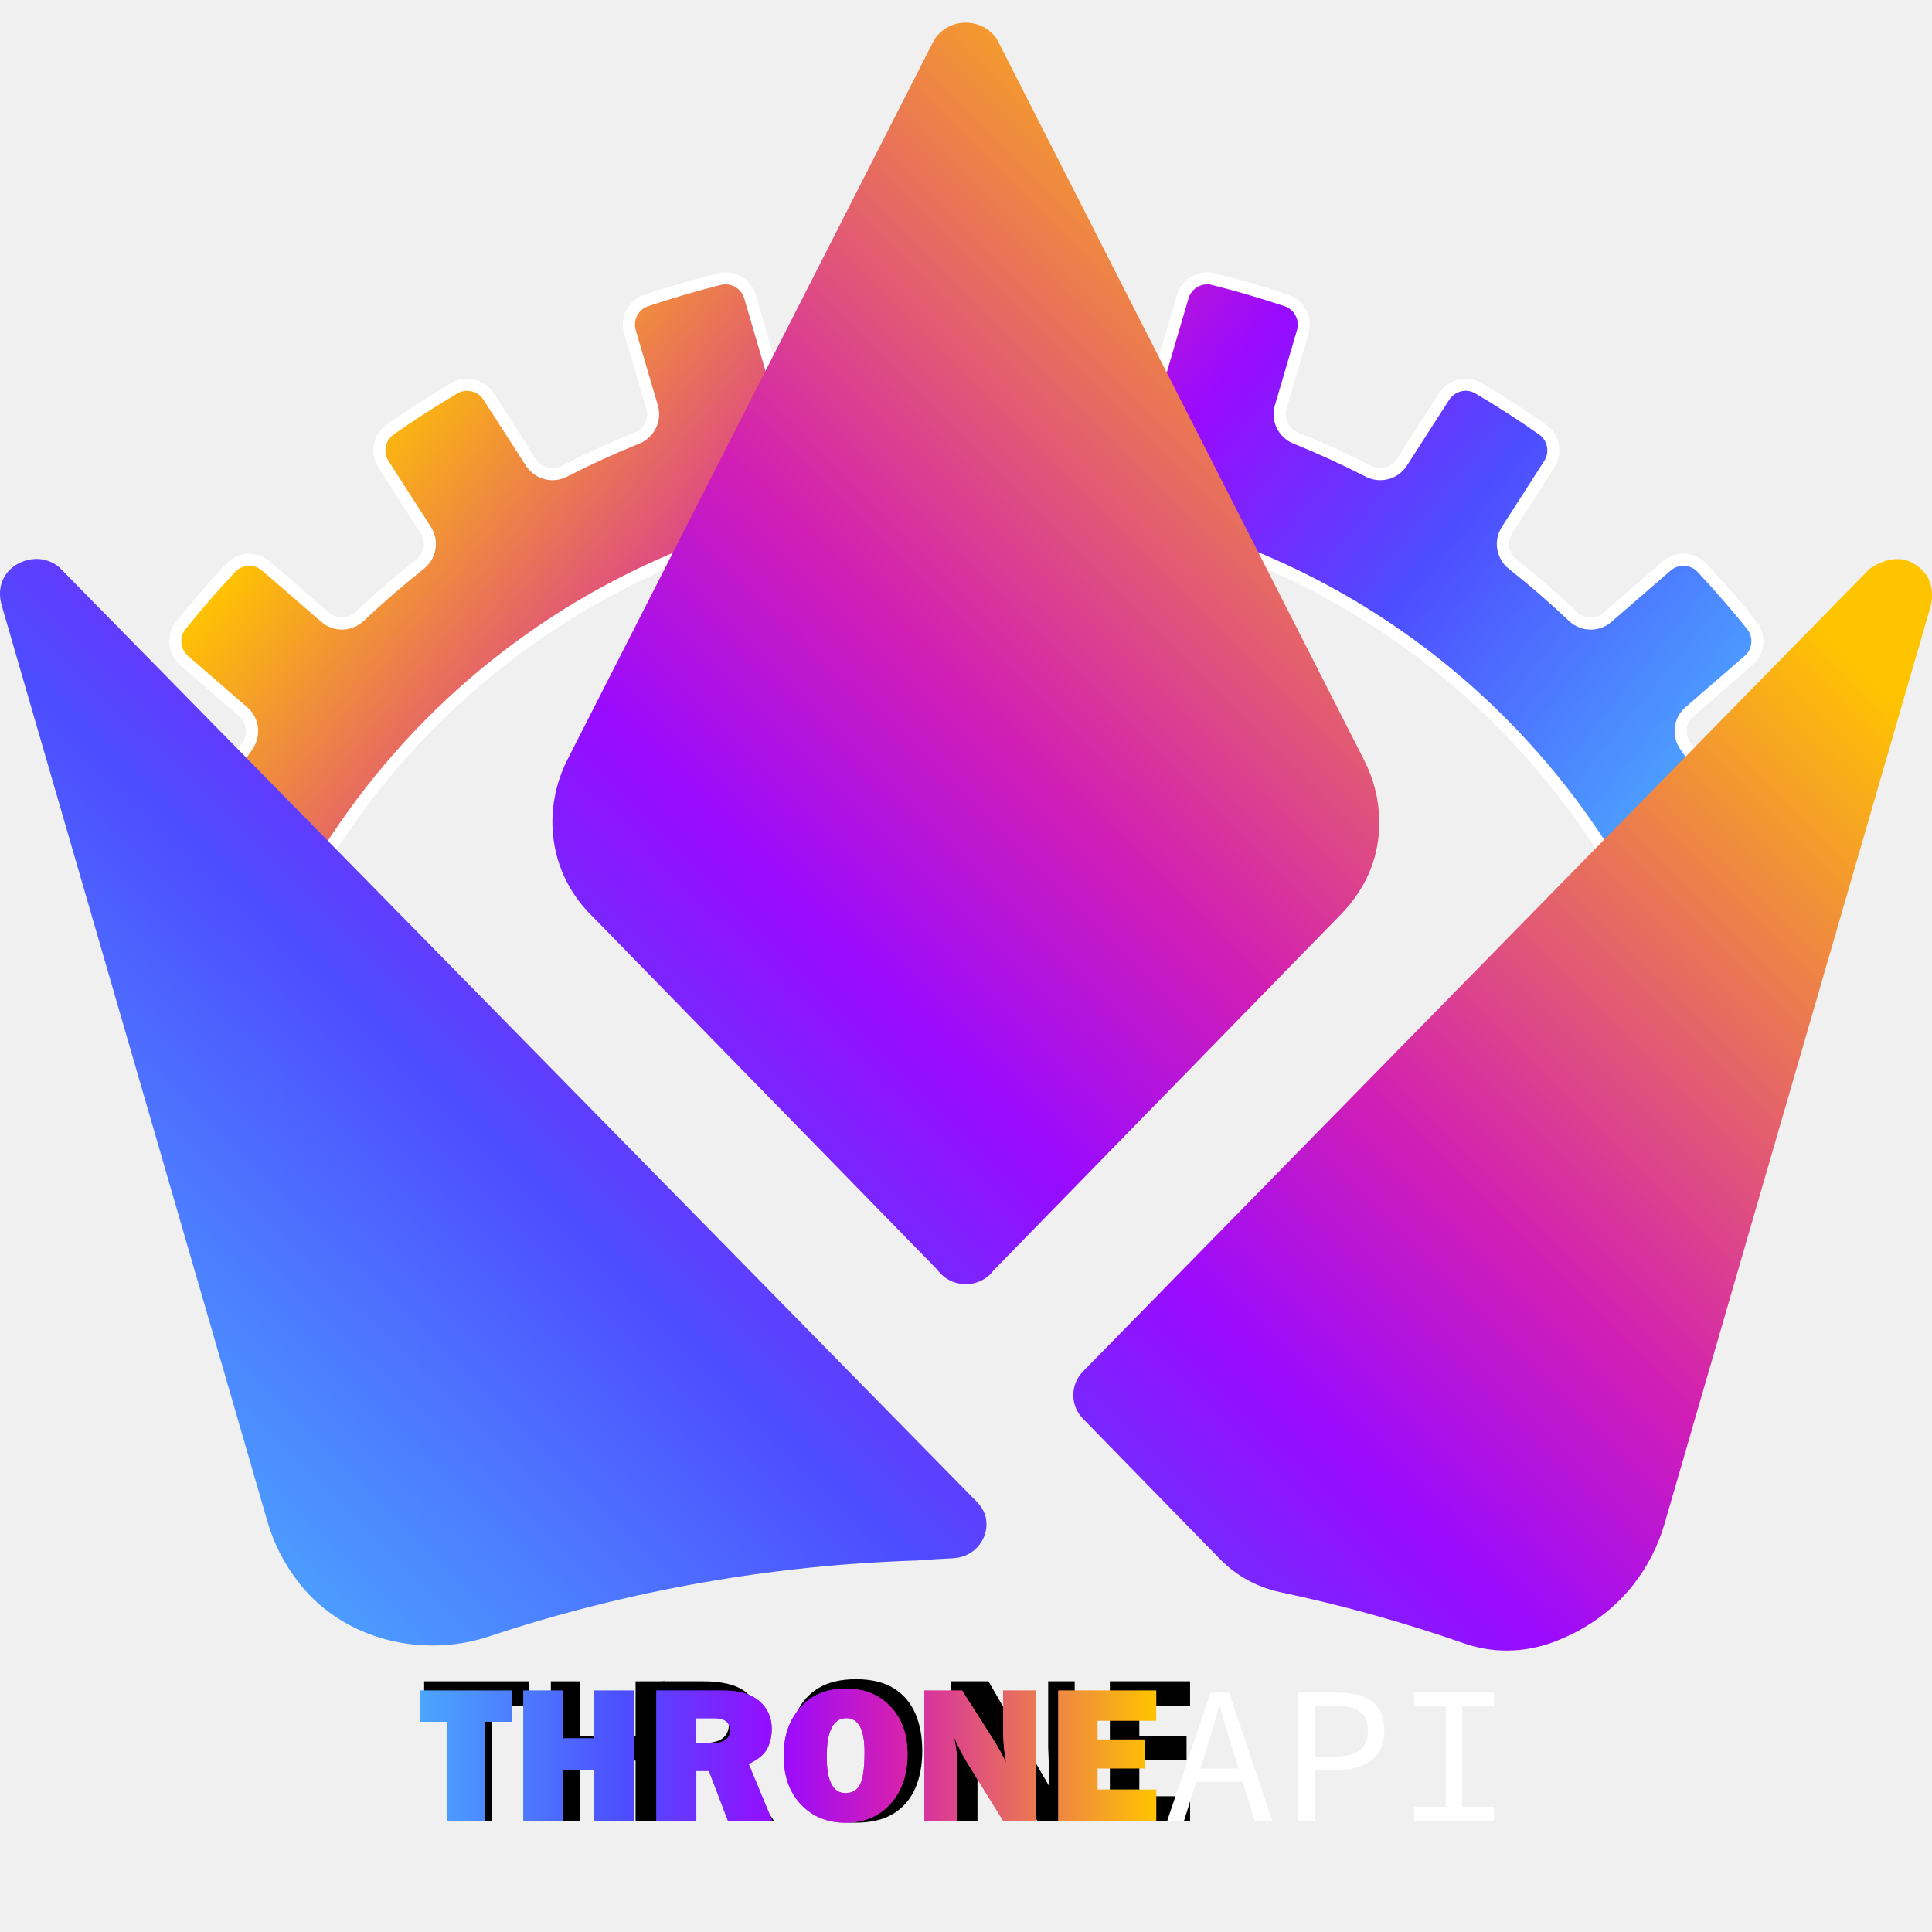
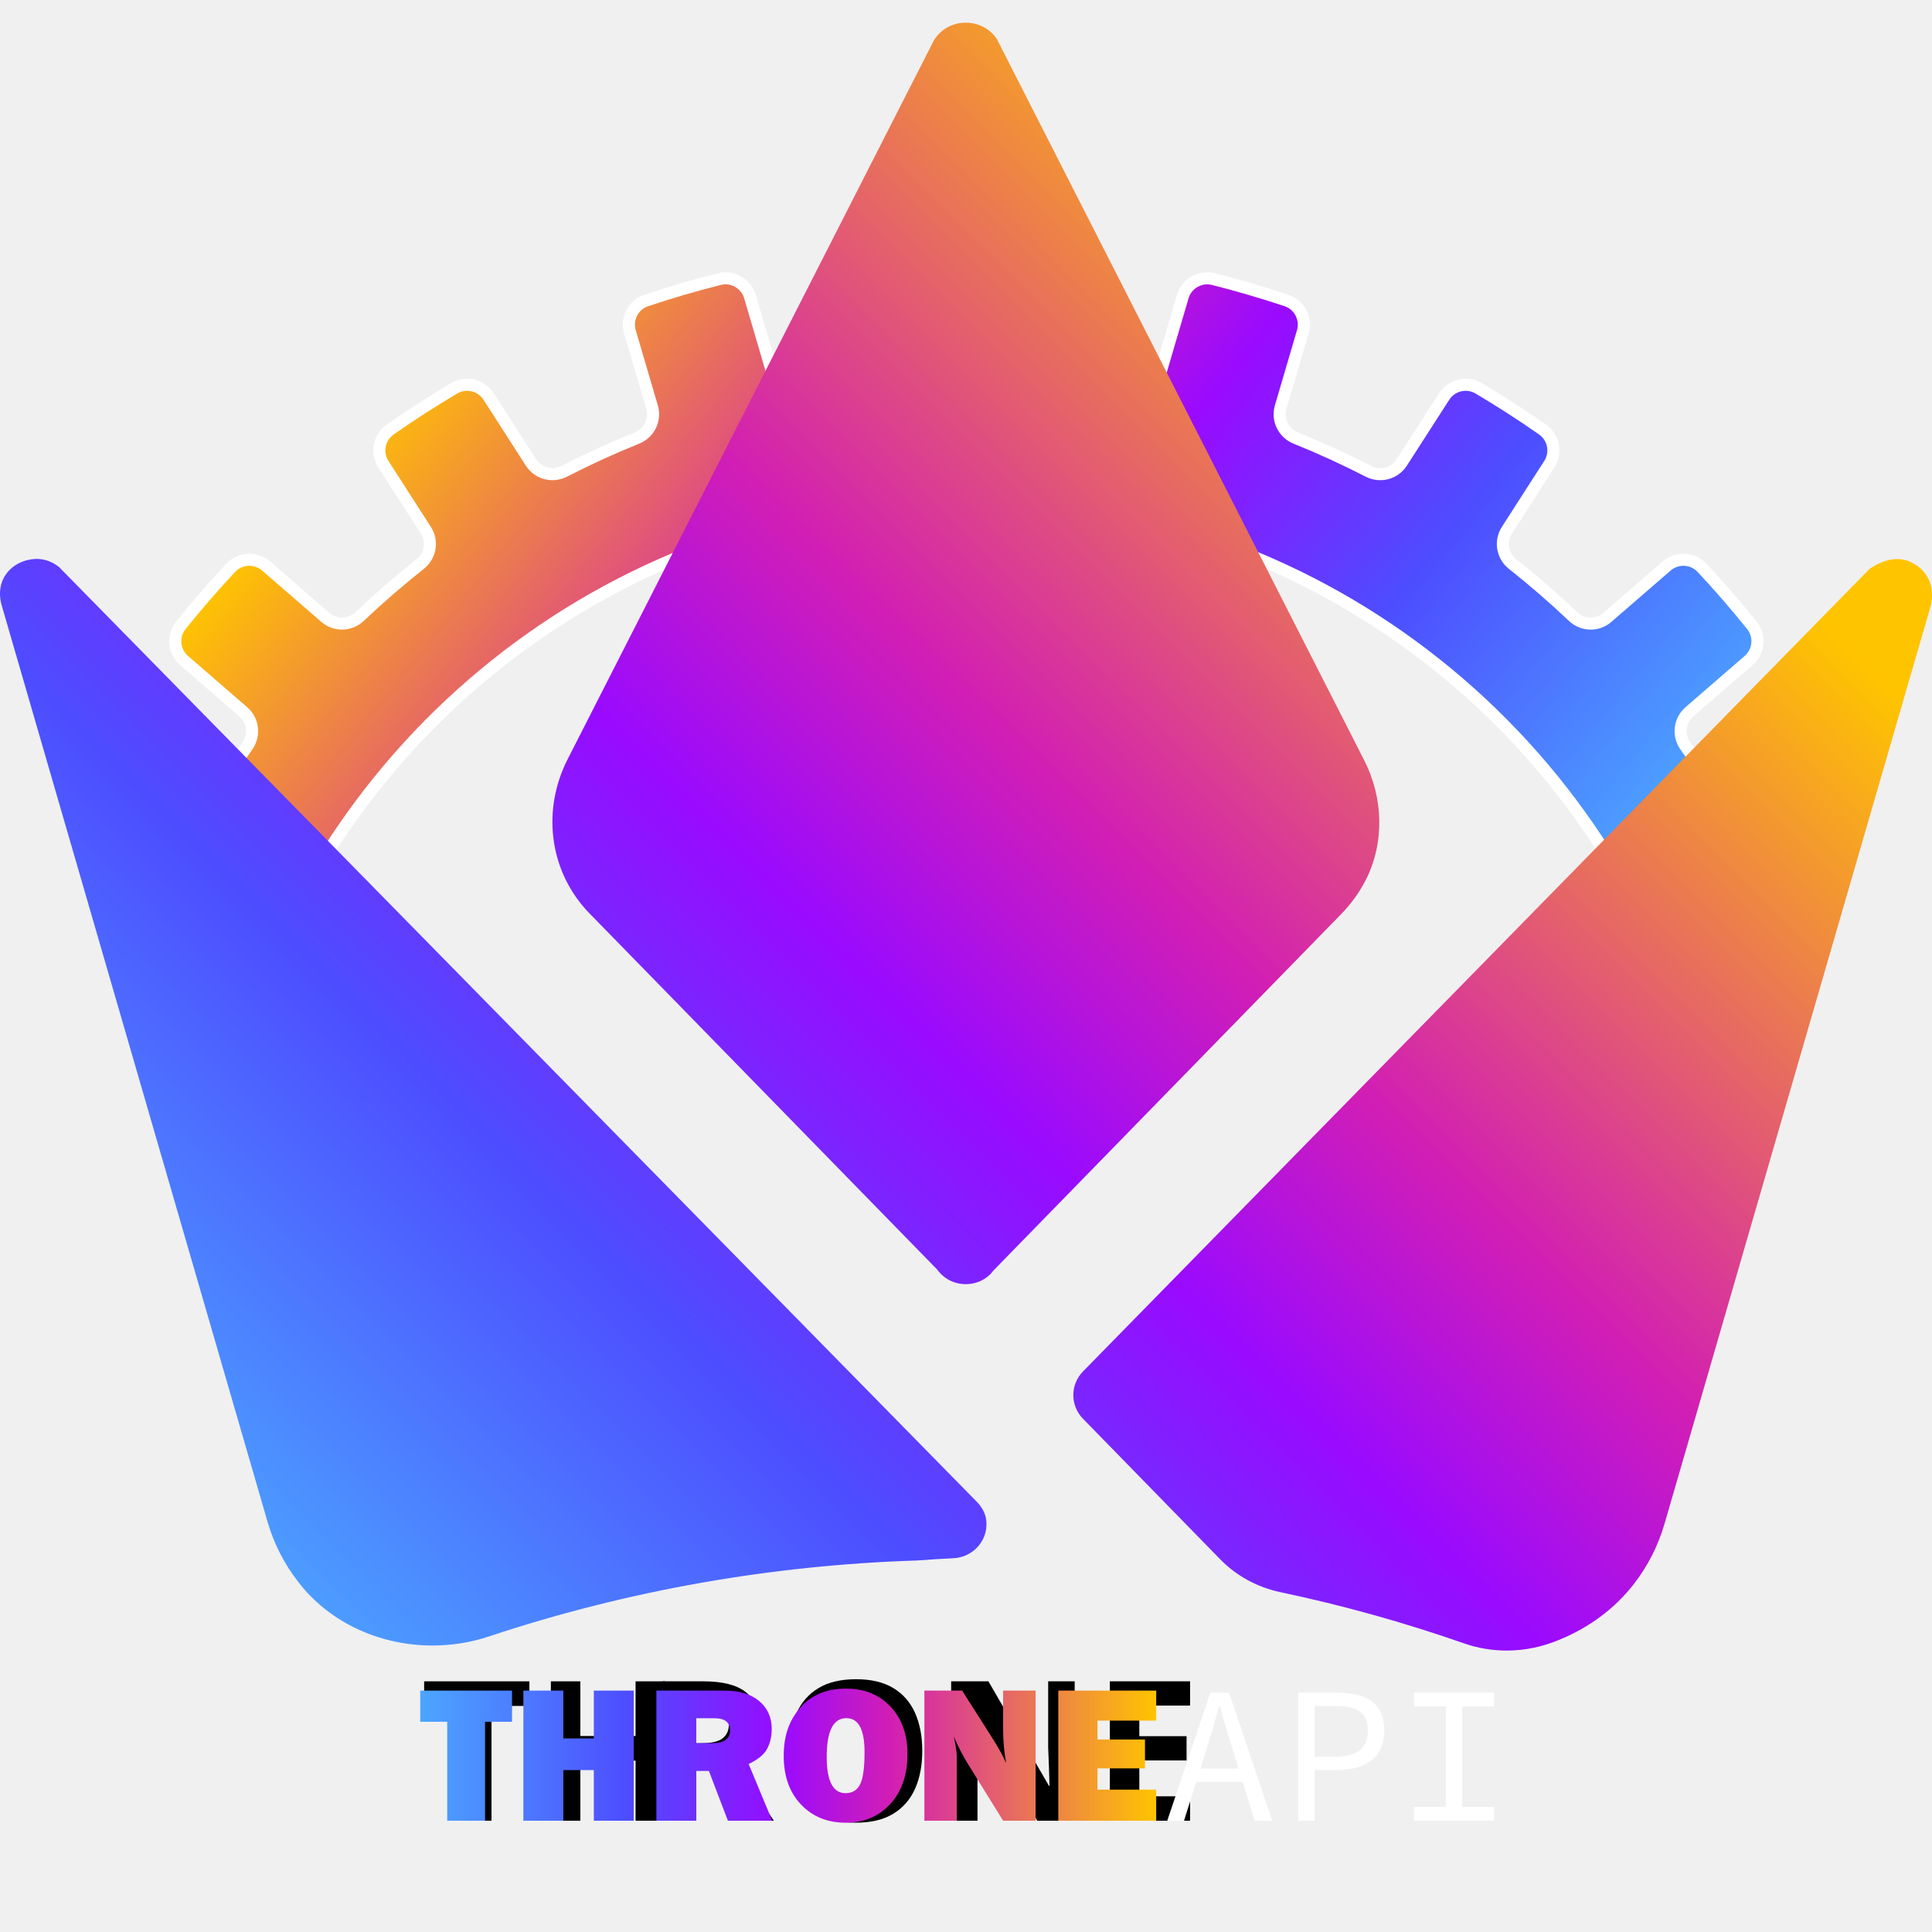
<svg xmlns="http://www.w3.org/2000/svg" xmlns:xlink="http://www.w3.org/1999/xlink" id="Layer_1" data-name="Layer 1" viewBox="0 0 800 800">
  <defs>
    <style>
      .cls-1 {
        fill: url(#New_Gradient_Swatch-2);
      }

-       .cls-1, .cls-2, .cls-3, .cls-4, .cls-5, .cls-6, .cls-7, .cls-8, .cls-9, .cls-10, .cls-11, .cls-12, .cls-13, .cls-14 {
+       .cls-1, .cls-2, .cls-3, .cls-4, .cls-5, .cls-6, .cls-7, .cls-8 {
        stroke-width: 0px;
      }

-       .cls-15 {
+       .cls-9 {
        font-family: FranklinGothic-Heavy, 'Franklin Gothic Heavy';
        font-size: 80.83px;
        font-weight: 800;
      }

      .cls-2 {
-         fill: url(#New_Gradient_Swatch-13);
+         fill: url(#New_Gradient_Swatch-4);
      }

      .cls-3 {
-         fill: url(#New_Gradient_Swatch-14);
+         fill: #fff;
      }

      .cls-4 {
-         fill: url(#New_Gradient_Swatch-4);
+         fill: url(#New_Gradient_Swatch-8);
      }

      .cls-5 {
-         fill: #fff;
-       }
- 
-       .cls-6 {
-         fill: url(#New_Gradient_Swatch-8);
-       }
- 
-       .cls-7 {
        fill: url(#New_Gradient_Swatch-7);
      }

-       .cls-16 {
+       .cls-10 {
        letter-spacing: 0em;
      }

-       .cls-8 {
-         fill: url(#New_Gradient_Swatch-11);
-       }
- 
-       .cls-17 {
+       .cls-11 {
        fill: url(#New_Gradient_Swatch);
        stroke: #fff;
        stroke-miterlimit: 10;
        stroke-width: 5px;
      }

-       .cls-9 {
+       .cls-6 {
        fill: url(#New_Gradient_Swatch-6);
      }

-       .cls-18 {
+       .cls-12 {
        letter-spacing: 0em;
      }

-       .cls-10 {
-         fill: url(#New_Gradient_Swatch-10);
-       }
- 
-       .cls-11 {
+       .cls-7 {
        fill: url(#New_Gradient_Swatch-5);
      }

-       .cls-12 {
+       .cls-8 {
        fill: url(#New_Gradient_Swatch-3);
-       }
- 
-       .cls-13 {
-         fill: url(#New_Gradient_Swatch-12);
-       }
- 
-       .cls-14 {
-         fill: url(#New_Gradient_Swatch-9);
      }
    </style>
    <linearGradient id="New_Gradient_Swatch" data-name="New Gradient Swatch" x1="606.32" y1="450.63" x2="191.61" y2="114.8" gradientUnits="userSpaceOnUse">
      <stop offset="0" stop-color="#4ca6ff" />
      <stop offset=".28" stop-color="#4d4dff" />
      <stop offset=".49" stop-color="#990aff" />
      <stop offset=".64" stop-color="#d21eb4" />
      <stop offset="1" stop-color="#ffc400" />
    </linearGradient>
    <linearGradient id="New_Gradient_Swatch-2" data-name="New Gradient Swatch" x1="174.02" y1="726.98" x2="478.76" y2="726.98" xlink:href="#New_Gradient_Swatch" />
    <linearGradient id="New_Gradient_Swatch-3" data-name="New Gradient Swatch" x1="174.02" y1="726.98" x2="478.76" y2="726.98" xlink:href="#New_Gradient_Swatch" />
    <linearGradient id="New_Gradient_Swatch-4" data-name="New Gradient Swatch" x1="174.02" y1="726.98" x2="478.76" y2="726.98" xlink:href="#New_Gradient_Swatch" />
    <linearGradient id="New_Gradient_Swatch-5" data-name="New Gradient Swatch" x1="174.02" y1="726.98" x2="478.76" y2="726.98" xlink:href="#New_Gradient_Swatch" />
    <linearGradient id="New_Gradient_Swatch-6" data-name="New Gradient Swatch" x1="174.02" y1="726.98" x2="478.76" y2="726.98" xlink:href="#New_Gradient_Swatch" />
    <linearGradient id="New_Gradient_Swatch-7" data-name="New Gradient Swatch" x1="174.02" y1="726.98" x2="478.76" y2="726.98" xlink:href="#New_Gradient_Swatch" />
-     <linearGradient id="New_Gradient_Swatch-8" data-name="New Gradient Swatch" x1="174.02" y1="726.98" x2="478.76" y2="726.98" xlink:href="#New_Gradient_Swatch" />
-     <linearGradient id="New_Gradient_Swatch-9" data-name="New Gradient Swatch" x1="174.02" y1="726.98" x2="478.76" y2="726.98" xlink:href="#New_Gradient_Swatch" />
-     <linearGradient id="New_Gradient_Swatch-10" data-name="New Gradient Swatch" x1="174.02" y1="726.98" x2="478.76" y2="726.98" xlink:href="#New_Gradient_Swatch" />
-     <linearGradient id="New_Gradient_Swatch-11" data-name="New Gradient Swatch" x1="174.02" y1="726.98" x2="478.76" y2="726.98" xlink:href="#New_Gradient_Swatch" />
-     <linearGradient id="New_Gradient_Swatch-12" data-name="New Gradient Swatch" x1="174.02" y1="726.98" x2="478.76" y2="726.98" xlink:href="#New_Gradient_Swatch" />
-     <linearGradient id="New_Gradient_Swatch-13" data-name="New Gradient Swatch" x1="174.02" y1="726.98" x2="478.76" y2="726.98" xlink:href="#New_Gradient_Swatch" />
-     <linearGradient id="New_Gradient_Swatch-14" data-name="New Gradient Swatch" x1="111.07" y1="124.94" x2="640.22" y2="657.65" gradientTransform="translate(0 802) scale(1 -1)" xlink:href="#New_Gradient_Swatch" />
+     <linearGradient id="New_Gradient_Swatch-8" data-name="New Gradient Swatch" x1="111.07" y1="124.94" x2="640.22" y2="657.65" gradientTransform="translate(0 802) scale(1 -1)" xlink:href="#New_Gradient_Swatch" />
  </defs>
-   <path class="cls-17" d="m724.06,273.51l-24.51,21.24c-4.13,3.58-4.83,9.71-1.66,14.17,3.63,5.12,7.14,10.33,10.51,15.65l-37.66,38.42c-33.17-57.11-83.91-102.74-144.82-129.52-38.49-16.92-81.04-26.31-125.77-26.31s-87.75,9.5-126.41,26.61c-60.78,26.88-111.38,72.56-144.44,129.67l-37.69-38.39c3.46-5.47,7.06-10.85,10.8-16.12,3.17-4.46,2.47-10.59-1.66-14.17l-24.51-21.24c-4.3-3.72-4.9-10.19-1.34-14.61,6.58-8.19,13.47-16.13,20.64-23.8,3.88-4.14,10.35-4.45,14.64-.73l24.51,21.24c4.13,3.59,10.29,3.4,14.25-.36,8-7.59,16.35-14.81,25-21.66,4.3-3.39,5.34-9.46,2.39-14.05l-17.56-27.31c-3.06-4.76-1.85-11.13,2.8-14.38,8.6-6.02,17.43-11.71,26.49-17.07,4.88-2.89,11.19-1.37,14.26,3.42l17.54,27.28c2.96,4.6,8.92,6.16,13.79,3.66,9.78-5.02,19.82-9.62,30.09-13.76,5.08-2.04,7.8-7.57,6.26-12.81l-9.15-31.15c-1.6-5.44,1.37-11.21,6.73-13,9.94-3.33,20.04-6.3,30.29-8.87,5.49-1.39,11.09,1.87,12.69,7.3l7.2,24.51,1.95,6.64c1.53,5.24,6.8,8.42,12.17,7.41,10.76-2.04,21.68-3.61,32.76-4.67,5.45-.53,9.62-5.07,9.62-10.54v-32.42c0-5.67,4.46-10.36,10.13-10.58,5.23-.19,10.49-.29,15.76-.29s10.53.1,15.76.29c5.67.22,10.13,4.91,10.13,10.58v32.42c0,5.47,4.17,10.01,9.62,10.54,11.07,1.06,22,2.63,32.76,4.67,5.37,1.01,10.63-2.17,12.17-7.41l1.77-6.04,7.38-25.11c1.6-5.43,7.19-8.68,12.69-7.3,10.25,2.58,20.35,5.55,30.29,8.87,5.37,1.79,8.33,7.56,6.73,13l-9.15,31.15c-1.54,5.24,1.18,10.77,6.26,12.81,10.27,4.14,20.31,8.74,30.09,13.76,4.87,2.5,10.83.94,13.79-3.66l17.54-27.28c3.08-4.79,9.38-6.31,14.26-3.42,9.06,5.36,17.89,11.05,26.49,17.07,4.65,3.24,5.87,9.61,2.8,14.38l-17.55,27.31c-2.95,4.6-1.91,10.67,2.38,14.05,8.66,6.85,17,14.08,25,21.67,3.96,3.76,10.11,3.94,14.25.35l24.51-21.24c4.28-3.72,10.76-3.41,14.64.73,7.17,7.67,14.06,15.61,20.64,23.8,3.56,4.42,2.95,10.88-1.34,14.61Z" />
+   <path class="cls-11" d="m724.06,273.51l-24.51,21.24c-4.13,3.58-4.83,9.71-1.66,14.17,3.63,5.12,7.14,10.33,10.51,15.65l-37.66,38.42c-33.17-57.11-83.91-102.74-144.82-129.52-38.49-16.92-81.04-26.31-125.77-26.31s-87.75,9.5-126.41,26.61c-60.78,26.88-111.38,72.56-144.44,129.67l-37.69-38.39c3.46-5.47,7.06-10.85,10.8-16.12,3.17-4.46,2.47-10.59-1.66-14.17l-24.51-21.24c-4.3-3.72-4.9-10.19-1.34-14.61,6.58-8.19,13.47-16.13,20.64-23.8,3.88-4.14,10.35-4.45,14.64-.73l24.51,21.24c4.13,3.59,10.29,3.4,14.25-.36,8-7.59,16.35-14.81,25-21.66,4.3-3.39,5.34-9.46,2.39-14.05l-17.56-27.31c-3.06-4.76-1.85-11.13,2.8-14.38,8.6-6.02,17.43-11.71,26.49-17.07,4.88-2.89,11.19-1.37,14.26,3.42l17.54,27.28c2.96,4.6,8.92,6.16,13.79,3.66,9.78-5.02,19.82-9.62,30.09-13.76,5.08-2.04,7.8-7.57,6.26-12.81l-9.15-31.15c-1.6-5.44,1.37-11.21,6.73-13,9.94-3.33,20.04-6.3,30.29-8.87,5.49-1.39,11.09,1.87,12.69,7.3l7.2,24.51,1.95,6.64c1.53,5.24,6.8,8.42,12.17,7.41,10.76-2.04,21.68-3.61,32.76-4.67,5.45-.53,9.62-5.07,9.62-10.54v-32.42c0-5.67,4.46-10.36,10.13-10.58,5.23-.19,10.49-.29,15.76-.29s10.53.1,15.76.29c5.67.22,10.13,4.91,10.13,10.58v32.42c0,5.47,4.17,10.01,9.62,10.54,11.07,1.06,22,2.63,32.76,4.67,5.37,1.01,10.63-2.17,12.17-7.41l1.77-6.04,7.38-25.11c1.6-5.43,7.19-8.68,12.69-7.3,10.25,2.58,20.35,5.55,30.29,8.87,5.37,1.79,8.33,7.56,6.73,13l-9.15,31.15c-1.54,5.24,1.18,10.77,6.26,12.81,10.27,4.14,20.31,8.74,30.09,13.76,4.87,2.5,10.83.94,13.79-3.66l17.54-27.28c3.08-4.79,9.38-6.31,14.26-3.42,9.06,5.36,17.89,11.05,26.49,17.07,4.65,3.24,5.87,9.61,2.8,14.38l-17.55,27.31c-2.95,4.6-1.91,10.67,2.38,14.05,8.66,6.85,17,14.08,25,21.67,3.96,3.76,10.11,3.94,14.25.35l24.51-21.24c4.28-3.72,10.76-3.41,14.64.73,7.17,7.67,14.06,15.61,20.64,23.8,3.56,4.42,2.95,10.88-1.34,14.61Z" />
  <g>
    <g>
-       <text class="cls-15" transform="translate(174.02 753.92)">
+       <text class="cls-9" transform="translate(174.02 753.92)">
        <tspan x="0" y="0">TH</tspan>
-         <tspan class="cls-18" x="93.07" y="0">R</tspan>
-         <tspan class="cls-16" x="148.21" y="0">ONE</tspan>
+         <tspan class="cls-12" x="93.07" y="0">R</tspan>
+         <tspan class="cls-10" x="148.21" y="0">ONE</tspan>
      </text>
      <g>
        <path class="cls-1" d="m200.85,712.95v40.97h-15.67v-40.97h-11.17v-12.91h38.01v12.91h-11.17Z" />
-         <path class="cls-12" d="m262.43,700.04v53.88h-16.54v-20.96h-12.63v20.96h-16.54v-53.88h16.54v19.81h12.63v-19.81h16.54Z" />
-         <path class="cls-4" d="m319.74,753.92h-18.33l-7.87-20.6h-5.21v20.6h-16.54v-53.88h28.14c6.21,0,11.03,1.45,14.47,4.36s5.15,6.74,5.15,11.5c0,3.11-.63,5.85-1.89,8.23-1.26,2.38-3.82,4.48-7.66,6.3l9.75,23.48Zm-31.42-32.13h7.06c2.08,0,3.75-.43,5.01-1.3,1.26-.87,1.89-2.14,1.89-3.83,0-3.45-2.12-5.17-6.35-5.17h-7.62v10.3Z" />
-         <path class="cls-11" d="m350.21,754.75c-7.58,0-13.75-2.51-18.53-7.54-4.78-5.03-7.16-11.75-7.16-20.17s2.28-14.7,6.85-19.95c4.57-5.25,10.9-7.87,19-7.87,7.5,0,13.61,2.47,18.33,7.42,4.72,4.95,7.08,11.55,7.08,19.81s-2.38,15.41-7.14,20.56-10.91,7.74-18.43,7.74Zm-.08-12.24c2.79,0,4.79-1.22,6.02-3.65s1.84-6.89,1.84-13.36c0-9.37-2.51-14.05-7.54-14.05-5.42,0-8.13,5.34-8.13,16.03,0,10.02,2.61,15.04,7.82,15.04Z" />
-         <path class="cls-9" d="m428.83,753.92h-13.46l-14.75-23.8c-1.89-3.05-3.8-6.76-5.73-11.13.87,3.47,1.3,6.42,1.3,8.84v26.09h-13.42v-53.88h15.63l12.55,19.73c2.5,3.92,4.39,7.37,5.68,10.34-.84-4.6-1.26-9.31-1.26-14.13v-15.95h13.46v53.88Z" />
-         <path class="cls-7" d="m478.76,741.05v12.87h-40.54v-53.88h40.54v12.43h-24.31v7.82h19.66v11.96h-19.66v8.8h24.31Z" />
-       </g>
-       <g>
-         <path class="cls-6" d="m200.85,712.95v40.97h-15.67v-40.97h-11.17v-12.91h38.01v12.91h-11.17Z" />
-         <path class="cls-14" d="m262.43,700.04v53.88h-16.54v-20.96h-12.63v20.96h-16.54v-53.88h16.54v19.81h12.63v-19.81h16.54Z" />
-         <path class="cls-10" d="m319.74,753.92h-18.33l-7.87-20.6h-5.21v20.6h-16.54v-53.88h28.14c6.21,0,11.03,1.45,14.47,4.36s5.15,6.74,5.15,11.5c0,3.11-.63,5.85-1.89,8.23-1.26,2.38-3.82,4.48-7.66,6.3l9.75,23.48Zm-31.42-32.13h7.06c2.08,0,3.75-.43,5.01-1.3,1.26-.87,1.89-2.14,1.89-3.83,0-3.45-2.12-5.17-6.35-5.17h-7.62v10.3Z" />
-         <path class="cls-8" d="m350.21,754.75c-7.58,0-13.75-2.51-18.53-7.54-4.78-5.03-7.16-11.75-7.16-20.17s2.28-14.7,6.85-19.95c4.57-5.25,10.9-7.87,19-7.87,7.5,0,13.61,2.47,18.33,7.42,4.72,4.95,7.08,11.55,7.08,19.81s-2.38,15.41-7.14,20.56-10.91,7.74-18.43,7.74Zm-.08-12.24c2.79,0,4.79-1.22,6.02-3.65s1.84-6.89,1.84-13.36c0-9.37-2.51-14.05-7.54-14.05-5.42,0-8.13,5.34-8.13,16.03,0,10.02,2.61,15.04,7.82,15.04Z" />
-         <path class="cls-13" d="m428.83,753.92h-13.46l-14.75-23.8c-1.89-3.05-3.8-6.76-5.73-11.13.87,3.47,1.3,6.42,1.3,8.84v26.09h-13.42v-53.88h15.63l12.55,19.73c2.5,3.92,4.39,7.37,5.68,10.34-.84-4.6-1.26-9.31-1.26-14.13v-15.95h13.46v53.88Z" />
-         <path class="cls-2" d="m478.76,741.05v12.87h-40.54v-53.88h40.54v12.43h-24.31v7.82h19.66v11.96h-19.66v8.8h24.31Z" />
+         <path class="cls-8" d="m262.43,700.04v53.88h-16.54v-20.96h-12.63v20.96h-16.54v-53.88h16.54v19.81h12.63v-19.81h16.54Z" />
+         <path class="cls-2" d="m319.74,753.92h-18.33l-7.87-20.6h-5.21v20.6h-16.54v-53.88h28.14c6.21,0,11.03,1.45,14.47,4.36s5.15,6.74,5.15,11.5c0,3.11-.63,5.85-1.89,8.23-1.26,2.38-3.82,4.48-7.66,6.3l9.75,23.48Zm-31.42-32.13h7.06c2.08,0,3.75-.43,5.01-1.3,1.26-.87,1.89-2.14,1.89-3.83,0-3.45-2.12-5.17-6.35-5.17h-7.62v10.3Z" />
+         <path class="cls-7" d="m350.21,754.75c-7.58,0-13.75-2.51-18.53-7.54-4.78-5.03-7.16-11.75-7.16-20.17s2.28-14.7,6.85-19.95c4.57-5.25,10.9-7.87,19-7.87,7.5,0,13.61,2.47,18.33,7.42,4.72,4.95,7.08,11.55,7.08,19.81s-2.38,15.41-7.14,20.56-10.91,7.74-18.43,7.74Zm-.08-12.24c2.79,0,4.79-1.22,6.02-3.65s1.84-6.89,1.84-13.36c0-9.37-2.51-14.05-7.54-14.05-5.42,0-8.13,5.34-8.13,16.03,0,10.02,2.61,15.04,7.82,15.04Z" />
+         <path class="cls-6" d="m428.83,753.92h-13.46l-14.75-23.8c-1.89-3.05-3.8-6.76-5.73-11.13.87,3.47,1.3,6.42,1.3,8.84v26.09h-13.42v-53.88h15.63l12.55,19.73c2.5,3.92,4.39,7.37,5.68,10.34-.84-4.6-1.26-9.31-1.26-14.13v-15.95h13.46v53.88Z" />
+         <path class="cls-5" d="m478.76,741.05v12.87h-40.54v-53.88h40.54v12.43h-24.31v7.82h19.66v11.96h-19.66v8.8h24.31Z" />
      </g>
    </g>
    <g>
-       <path class="cls-5" d="m501.18,700.89h7.76l17.87,53.03h-7.28l-9.13-29.59c-1.86-5.9-3.64-11.72-5.25-17.87h-.32c-1.7,6.14-3.4,11.96-5.25,17.87l-9.3,29.59h-6.95l17.87-53.03Zm-8.41,31.45h24.33v5.5h-24.33v-5.5Z" />
-       <path class="cls-5" d="m537.55,700.89h16.01c11.72,0,19.64,3.96,19.64,15.6s-8,16.41-19.64,16.41h-9.22v21.02h-6.79v-53.03Zm15.2,26.52c9.22,0,13.66-3.4,13.66-10.91s-4.53-10.1-13.66-10.1h-8.41v21.02h8.41Z" />
-       <path class="cls-5" d="m585.49,748.18h13.18v-41.55h-13.18v-5.74h33.15v5.74h-13.18v41.55h13.18v5.74h-33.15v-5.74Z" />
+       <path class="cls-3" d="m501.18,700.89h7.76l17.87,53.03h-7.28l-9.13-29.59c-1.86-5.9-3.64-11.72-5.25-17.87h-.32c-1.7,6.14-3.4,11.96-5.25,17.87l-9.3,29.59h-6.95l17.87-53.03Zm-8.41,31.45h24.33v5.5h-24.33v-5.5Z" />
+       <path class="cls-3" d="m537.55,700.89h16.01c11.72,0,19.64,3.96,19.64,15.6s-8,16.41-19.64,16.41h-9.22v21.02h-6.79v-53.03Zm15.2,26.52c9.22,0,13.66-3.4,13.66-10.91s-4.53-10.1-13.66-10.1h-8.41v21.02h8.41Z" />
+       <path class="cls-3" d="m585.49,748.18h13.18v-41.55h-13.18v-5.74h33.15v5.74h-13.18v41.55h13.18v5.74h-33.15v-5.74Z" />
    </g>
  </g>
-   <path class="cls-3" d="m565.86,363.72c-2.75,5.56-6.37,10.59-10.71,15l-143.77,147.35c-2.5,3.48-6.79,5.67-11.5,5.67s-9.03-2.19-11.81-6.04l-143.52-147.02c-.7-.67-1.46-1.49-2.16-2.3-15.03-16.88-17.92-41.26-7.32-62.05L386.79,16.55c2.94-4.58,7.77-7.16,13.1-7.16s10.12,2.56,12.93,6.85l76.03,149.28,76.03,149.28c7.99,15.65,8.36,33.96.98,48.93Zm-161.38,258.14L25.69,236.06l-1.21-1.24c-2.8-2.25-6.03-3.4-9.51-3.4-5.08.2-9.53,2.42-12.28,6.07-2.58,3.43-3.34,7.86-2.16,12.58l110.23,380.01c2.64,9.07,6.9,17.5,12.76,24.97.7.96,1.49,1.88,2.24,2.78,13.1,15.2,32.84,23.54,53.31,23.54,7.94,0,15.98-1.24,23.78-3.88,56.76-18.82,116.18-29.38,176.75-31.32,5.13-.39,10.24-.7,15.31-.95,4.21-.23,8.1-2.25,10.63-5.53,2.5-3.2,3.45-7.25,2.69-11.15-.48-2.33-1.74-4.58-3.73-6.66l-.03-.03Zm388.6-388.05c-4.79-3.29-10.91-3.09-17.3.73l-1.57.96-325.7,332.32c-5.41,5.51-5.44,14.16-.06,19.66l56.76,58.14c6.73,6.91,15.37,11.63,25.04,13.68,25.74,5.42,51.29,12.55,75.97,21.18,5.72,2,11.69,2.98,17.69,2.98,7.43,0,14.86-1.52,21.96-4.55,12.23-5,22.8-12.89,30.57-22.86,5.8-7.44,10.12-15.87,12.79-25.03l110.26-380.18c.45-1.77.62-3.54.48-5.06,0-4.83-2.58-9.32-6.87-12.02v.06Z" />
+   <path class="cls-4" d="m565.86,363.72c-2.75,5.56-6.37,10.59-10.71,15l-143.77,147.35c-2.5,3.48-6.79,5.67-11.5,5.67s-9.03-2.19-11.81-6.04l-143.52-147.02c-.7-.67-1.46-1.49-2.16-2.3-15.03-16.88-17.92-41.26-7.32-62.05L386.79,16.55c2.94-4.58,7.77-7.16,13.1-7.16s10.12,2.56,12.93,6.85l76.03,149.28,76.03,149.28c7.99,15.65,8.36,33.96.98,48.93Zm-161.38,258.14L25.69,236.06l-1.21-1.24c-2.8-2.25-6.03-3.4-9.51-3.4-5.08.2-9.53,2.42-12.28,6.07-2.58,3.43-3.34,7.86-2.16,12.58l110.23,380.01c2.64,9.07,6.9,17.5,12.76,24.97.7.96,1.49,1.88,2.24,2.78,13.1,15.2,32.84,23.54,53.31,23.54,7.94,0,15.98-1.24,23.78-3.88,56.76-18.82,116.18-29.38,176.75-31.32,5.13-.39,10.24-.7,15.31-.95,4.21-.23,8.1-2.25,10.63-5.53,2.5-3.2,3.45-7.25,2.69-11.15-.48-2.33-1.74-4.58-3.73-6.66l-.03-.03Zm388.6-388.05c-4.79-3.29-10.91-3.09-17.3.73l-1.57.96-325.7,332.32c-5.41,5.51-5.44,14.16-.06,19.66l56.76,58.14c6.73,6.91,15.37,11.63,25.04,13.68,25.74,5.42,51.29,12.55,75.97,21.18,5.72,2,11.69,2.98,17.69,2.98,7.43,0,14.86-1.52,21.96-4.55,12.23-5,22.8-12.89,30.57-22.86,5.8-7.44,10.12-15.87,12.79-25.03l110.26-380.18c.45-1.77.62-3.54.48-5.06,0-4.83-2.58-9.32-6.87-12.02v.06Z" />
</svg>
